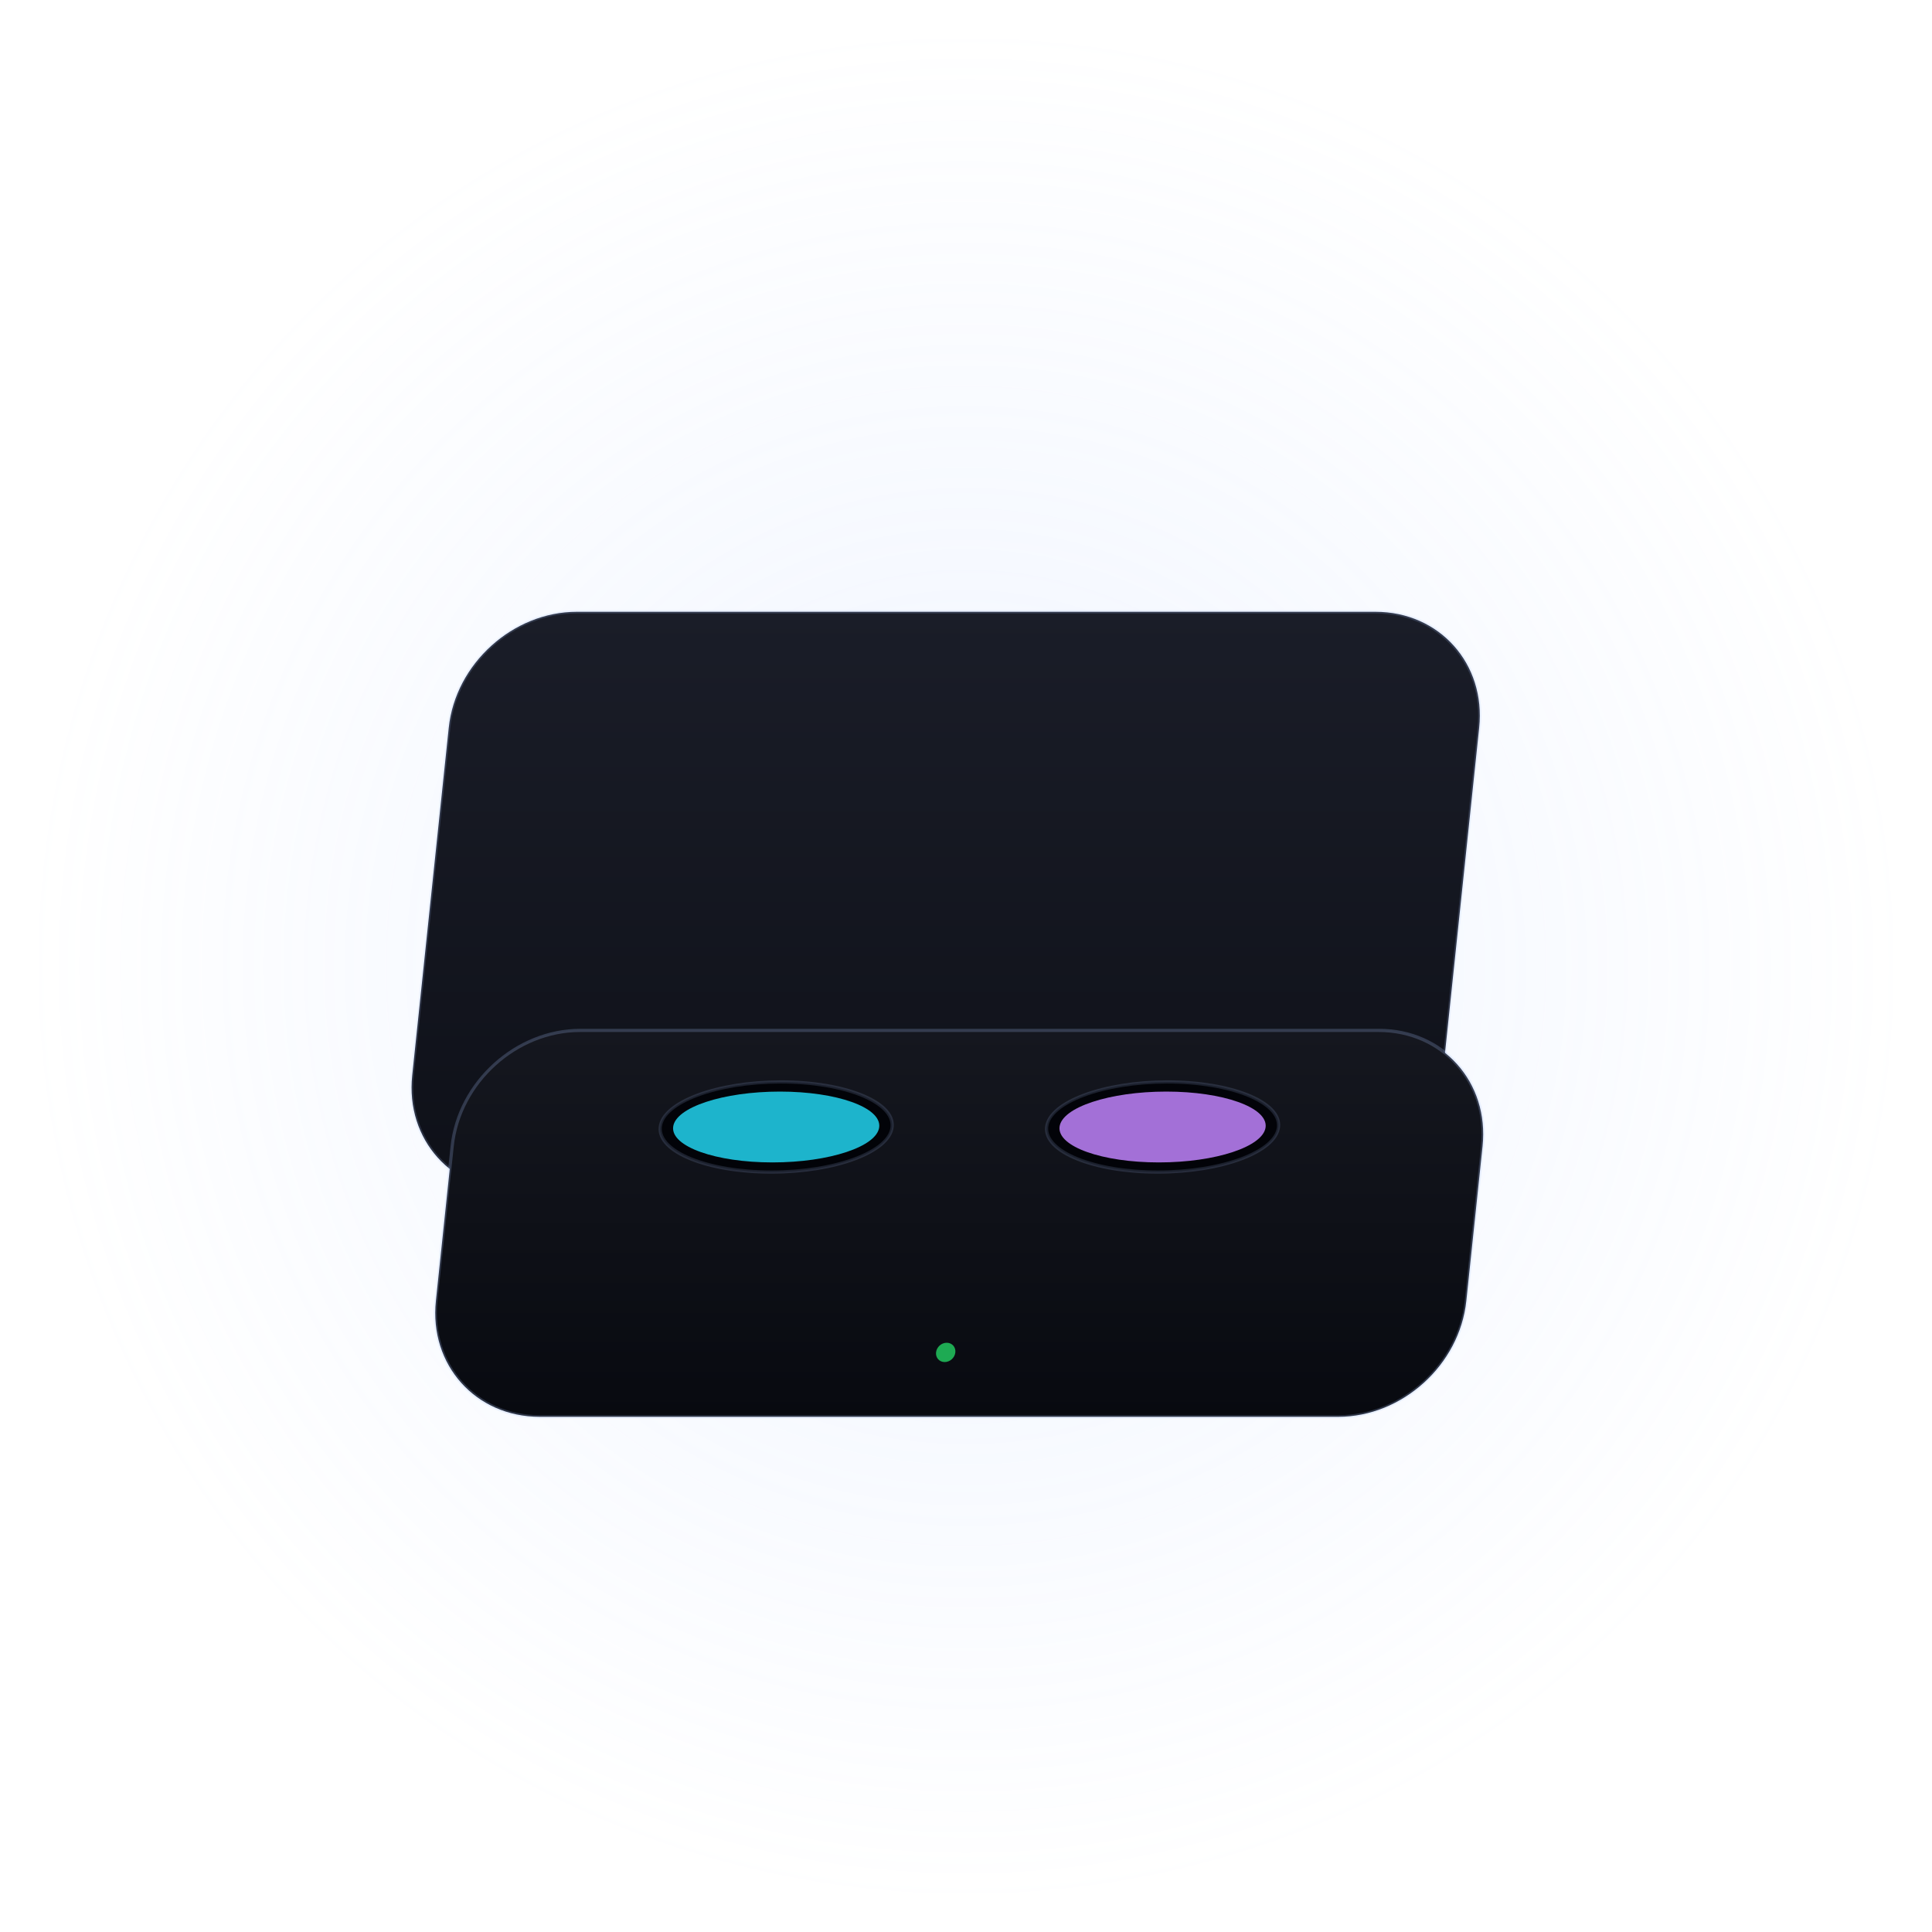
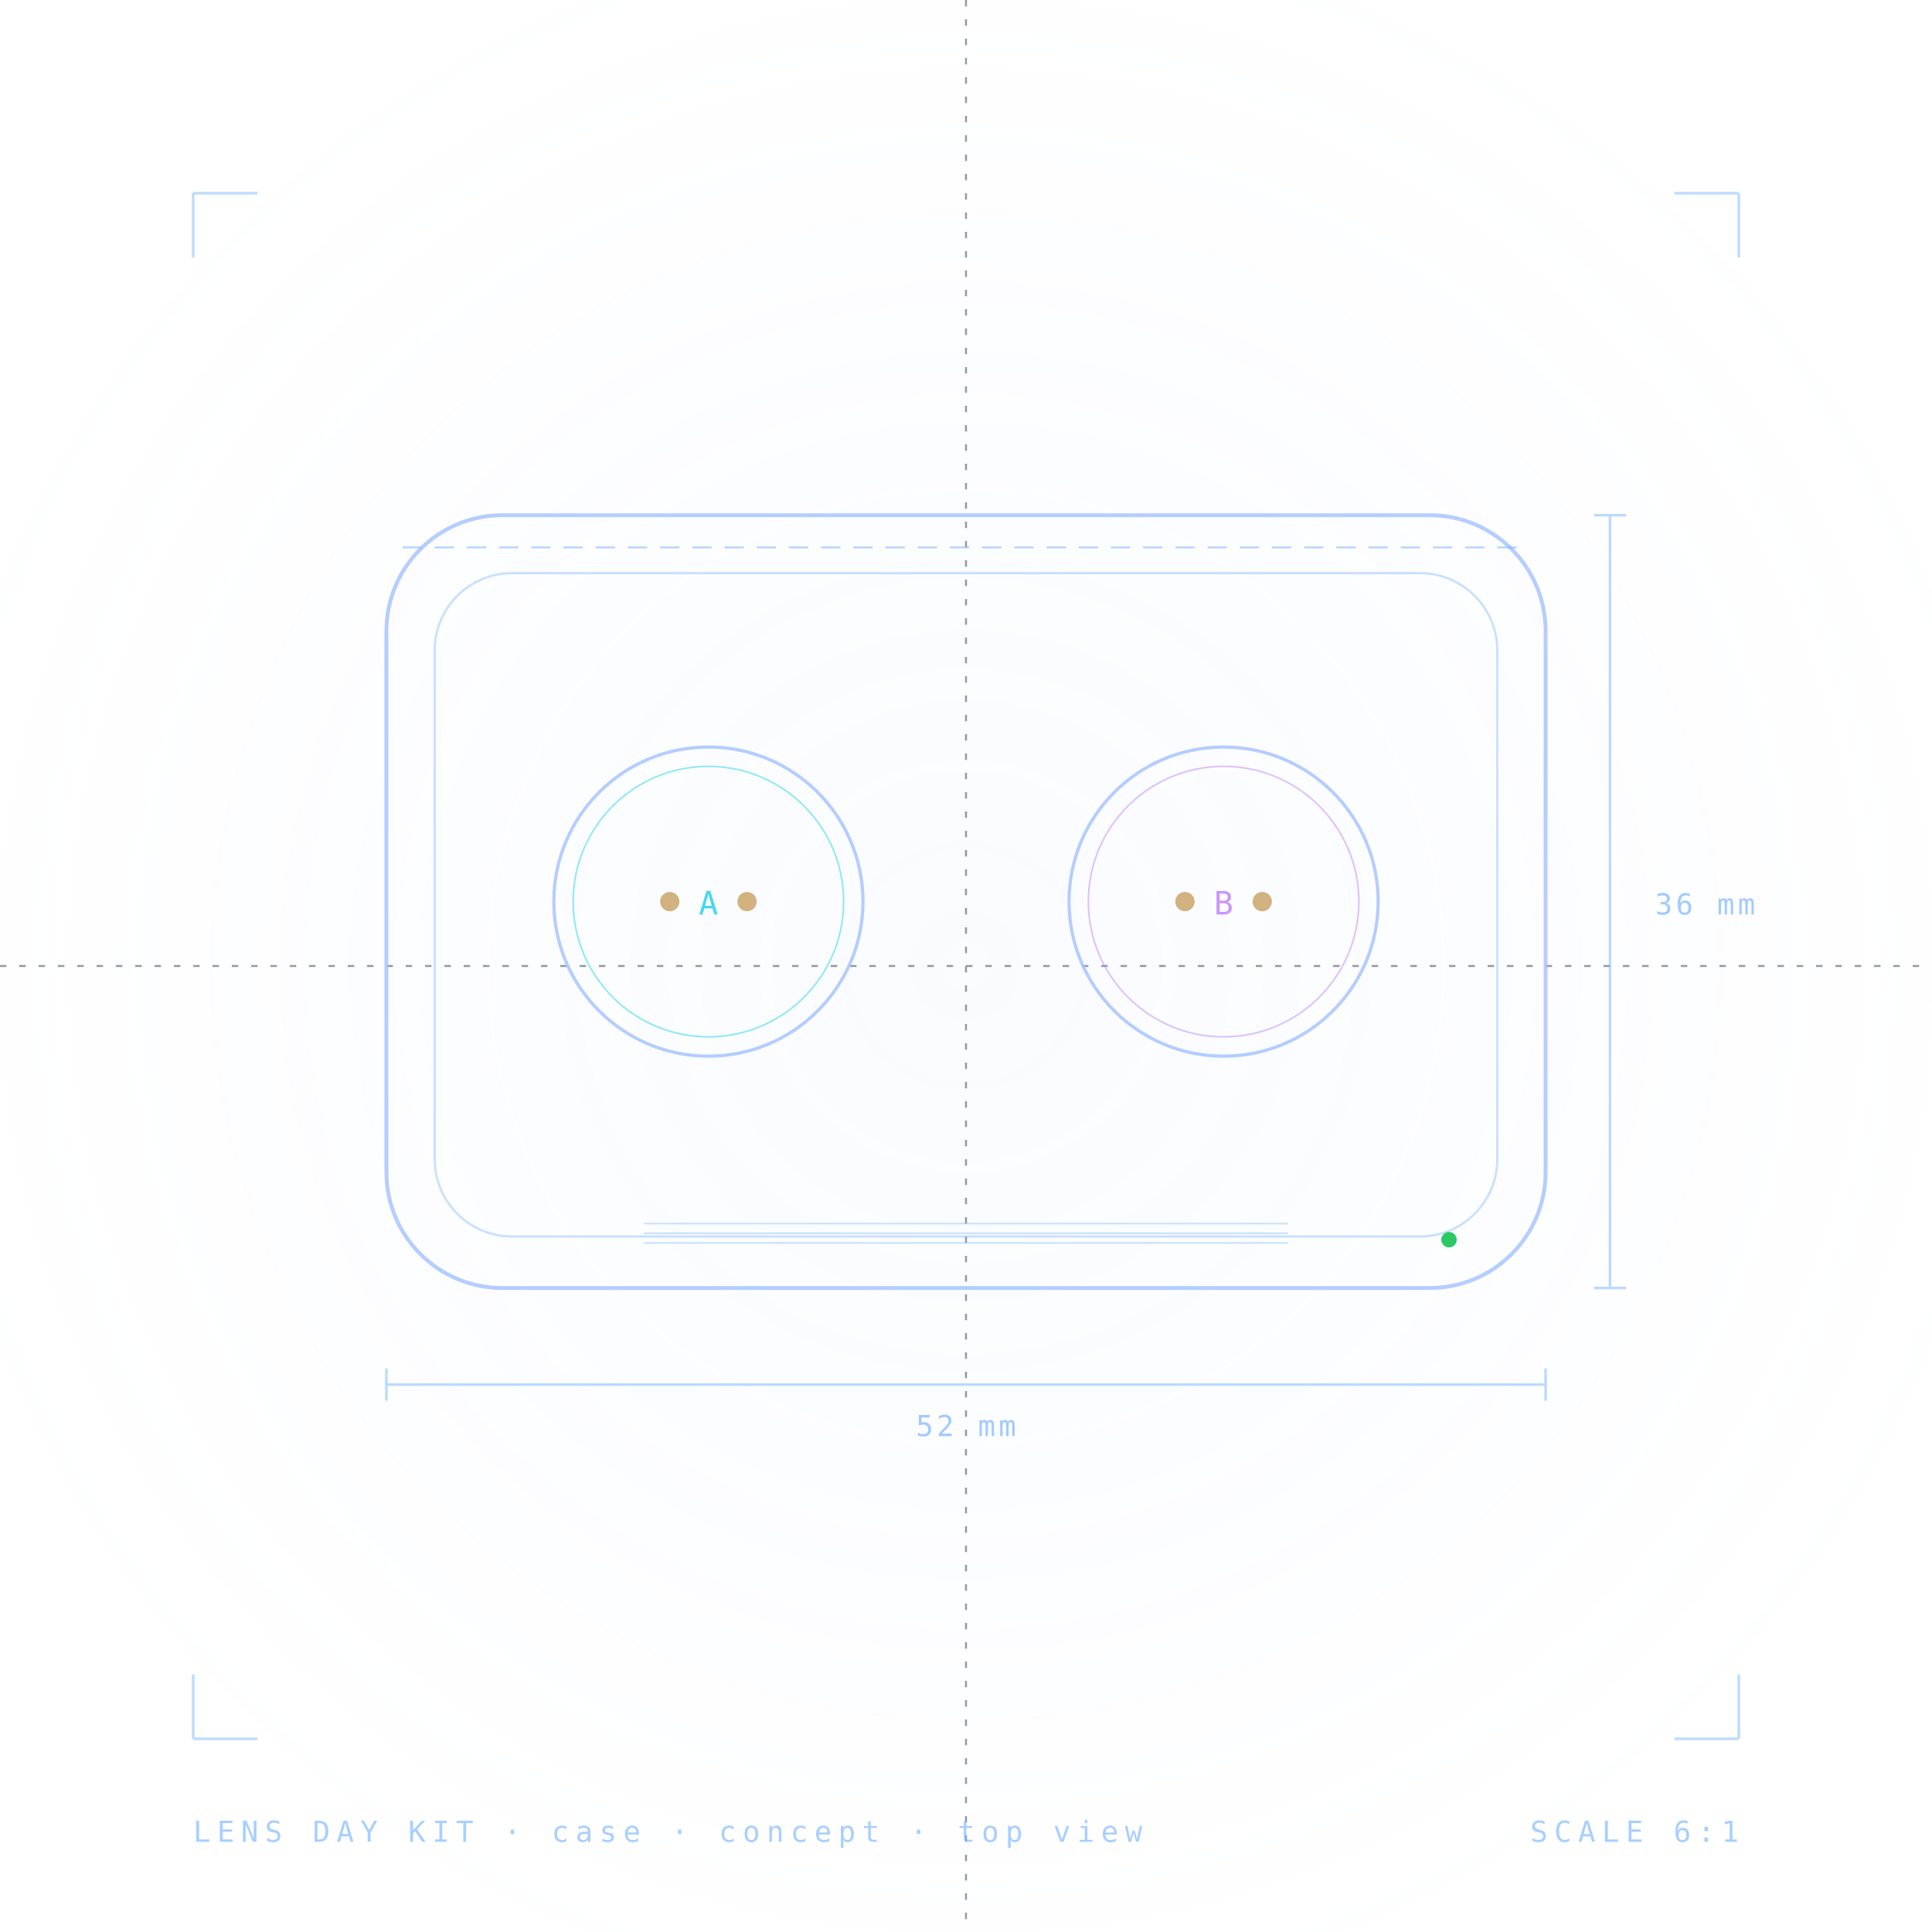
<svg xmlns="http://www.w3.org/2000/svg" viewBox="0 0 600 600" fill="none">
  <defs>
-     <radialGradient id="cglow" cx="50%" cy="50%" r="50%">
-       <stop offset="0%" stop-color="#a8c4ff" stop-opacity="0.18" />
+     <radialGradient id="caseGlow" cx="50%" cy="50%" r="55%">
+       <stop offset="0%" stop-color="#a8c4ff" stop-opacity="0.06" />
      <stop offset="100%" stop-color="#a8c4ff" stop-opacity="0" />
    </radialGradient>
-     <linearGradient id="caseLid" x1="0" y1="0" x2="0" y2="1">
-       <stop offset="0%" stop-color="#1a1d28" />
-       <stop offset="100%" stop-color="#0e1018" />
-     </linearGradient>
-     <linearGradient id="caseBase" x1="0" y1="0" x2="0" y2="1">
-       <stop offset="0%" stop-color="#15171f" />
-       <stop offset="100%" stop-color="#080a10" />
-     </linearGradient>
  </defs>
-   <circle cx="300" cy="300" r="290" fill="url(#cglow)" />
-   <g transform="translate(140 220) skewX(-6)">
-     <rect x="0" y="-30" width="320" height="180" rx="36" fill="url(#caseLid)" stroke="rgba(168,196,255,0.18)" />
+   <rect x="0" y="0" width="600" height="600" fill="url(#caseGlow)" />
+   <g stroke="#3a4358" stroke-width="0.6" stroke-dasharray="2 4" opacity="0.55">
+     <line x1="0" y1="300" x2="600" y2="300" />
+     <line x1="300" y1="0" x2="300" y2="600" />
  </g>
-   <g transform="translate(140 360) skewX(-6)">
-     <rect x="0" y="-40" width="320" height="120" rx="36" fill="url(#caseBase)" stroke="rgba(168,196,255,0.22)" />
-     <ellipse cx="100" cy="-10" rx="36" ry="14" fill="#020308" stroke="rgba(168,196,255,0.15)" />
-     <ellipse cx="100" cy="-10" rx="32" ry="11" fill="#22d3ee" opacity="0.85" />
-     <ellipse cx="220" cy="-10" rx="36" ry="14" fill="#020308" stroke="rgba(168,196,255,0.15)" />
-     <ellipse cx="220" cy="-10" rx="32" ry="11" fill="#c084fc" opacity="0.85" />
-     <circle cx="160" cy="60" r="3" fill="#22c55e" opacity="0.85" />
+   <rect x="120" y="160" width="360" height="240" rx="36" stroke="#a8c4ff" stroke-width="1.2" opacity="0.85" fill="none" />
+   <rect x="135" y="178" width="330" height="206" rx="24" stroke="#7ab5ff" stroke-width="0.7" opacity="0.4" fill="none" />
+   <line x1="125" y1="170" x2="475" y2="170" stroke="#7ab5ff" stroke-width="0.6" opacity="0.55" stroke-dasharray="6 4" />
+   <g>
+     <circle cx="220" cy="280" r="48" stroke="#a8c4ff" stroke-width="1" opacity="0.85" fill="none" />
+     <circle cx="220" cy="280" r="42" stroke="#22d3ee" stroke-width="0.5" opacity="0.5" fill="none" />
+     <text x="220" y="284" text-anchor="middle" font-family="ui-monospace, monospace" font-size="10" fill="#22d3ee" letter-spacing="2" opacity="0.85">A</text>
+     <circle cx="208" cy="280" r="3" fill="#caa56a" opacity="0.85" />
+     <circle cx="232" cy="280" r="3" fill="#caa56a" opacity="0.85" />
+   </g>
+   <g>
+     <circle cx="380" cy="280" r="48" stroke="#a8c4ff" stroke-width="1" opacity="0.85" fill="none" />
+     <circle cx="380" cy="280" r="42" stroke="#c084fc" stroke-width="0.5" opacity="0.5" fill="none" />
+     <text x="380" y="284" text-anchor="middle" font-family="ui-monospace, monospace" font-size="10" fill="#c084fc" letter-spacing="2" opacity="0.85">B</text>
+     <circle cx="368" cy="280" r="3" fill="#caa56a" opacity="0.85" />
+     <circle cx="392" cy="280" r="3" fill="#caa56a" opacity="0.85" />
+   </g>
+   <g stroke="#7ab5ff" stroke-width="0.5" opacity="0.4">
+     <line x1="200" y1="380" x2="400" y2="380" />
+     <line x1="200" y1="383" x2="400" y2="383" />
+     <line x1="200" y1="386" x2="400" y2="386" />
+   </g>
+   <circle cx="450" cy="385" r="2.4" fill="#22c55e" opacity="0.95" />
+   <g stroke="#7ab5ff" stroke-width="0.8" opacity="0.5" fill="none">
+     <line x1="120" y1="430" x2="480" y2="430" />
+     <line x1="120" y1="425" x2="120" y2="435" />
+     <line x1="480" y1="425" x2="480" y2="435" />
+     <line x1="500" y1="160" x2="500" y2="400" />
+     <line x1="495" y1="160" x2="505" y2="160" />
+     <line x1="495" y1="400" x2="505" y2="400" />
+   </g>
+   <g fill="#7ab5ff" opacity="0.7" font-family="ui-monospace, monospace" font-size="9" letter-spacing="1">
+     <text x="300" y="446" text-anchor="middle">52 mm</text>
+     <text x="514" y="284">36 mm</text>
+   </g>
+   <g stroke="#7ab5ff" stroke-width="0.8" opacity="0.5">
+     <path d="M 60 60 L 80 60 M 60 60 L 60 80" />
+     <path d="M 540 60 L 520 60 M 540 60 L 540 80" />
+     <path d="M 60 540 L 80 540 M 60 540 L 60 520" />
+     <path d="M 540 540 L 520 540 M 540 540 L 540 520" />
+   </g>
+   <g font-family="ui-monospace, monospace" fill="#7ab5ff" opacity="0.65" letter-spacing="2">
+     <text x="60" y="572" font-size="9">LENS DAY KIT · case · concept · top view</text>
+     <text x="540" y="572" font-size="9" text-anchor="end">SCALE 6:1</text>
  </g>
</svg>
